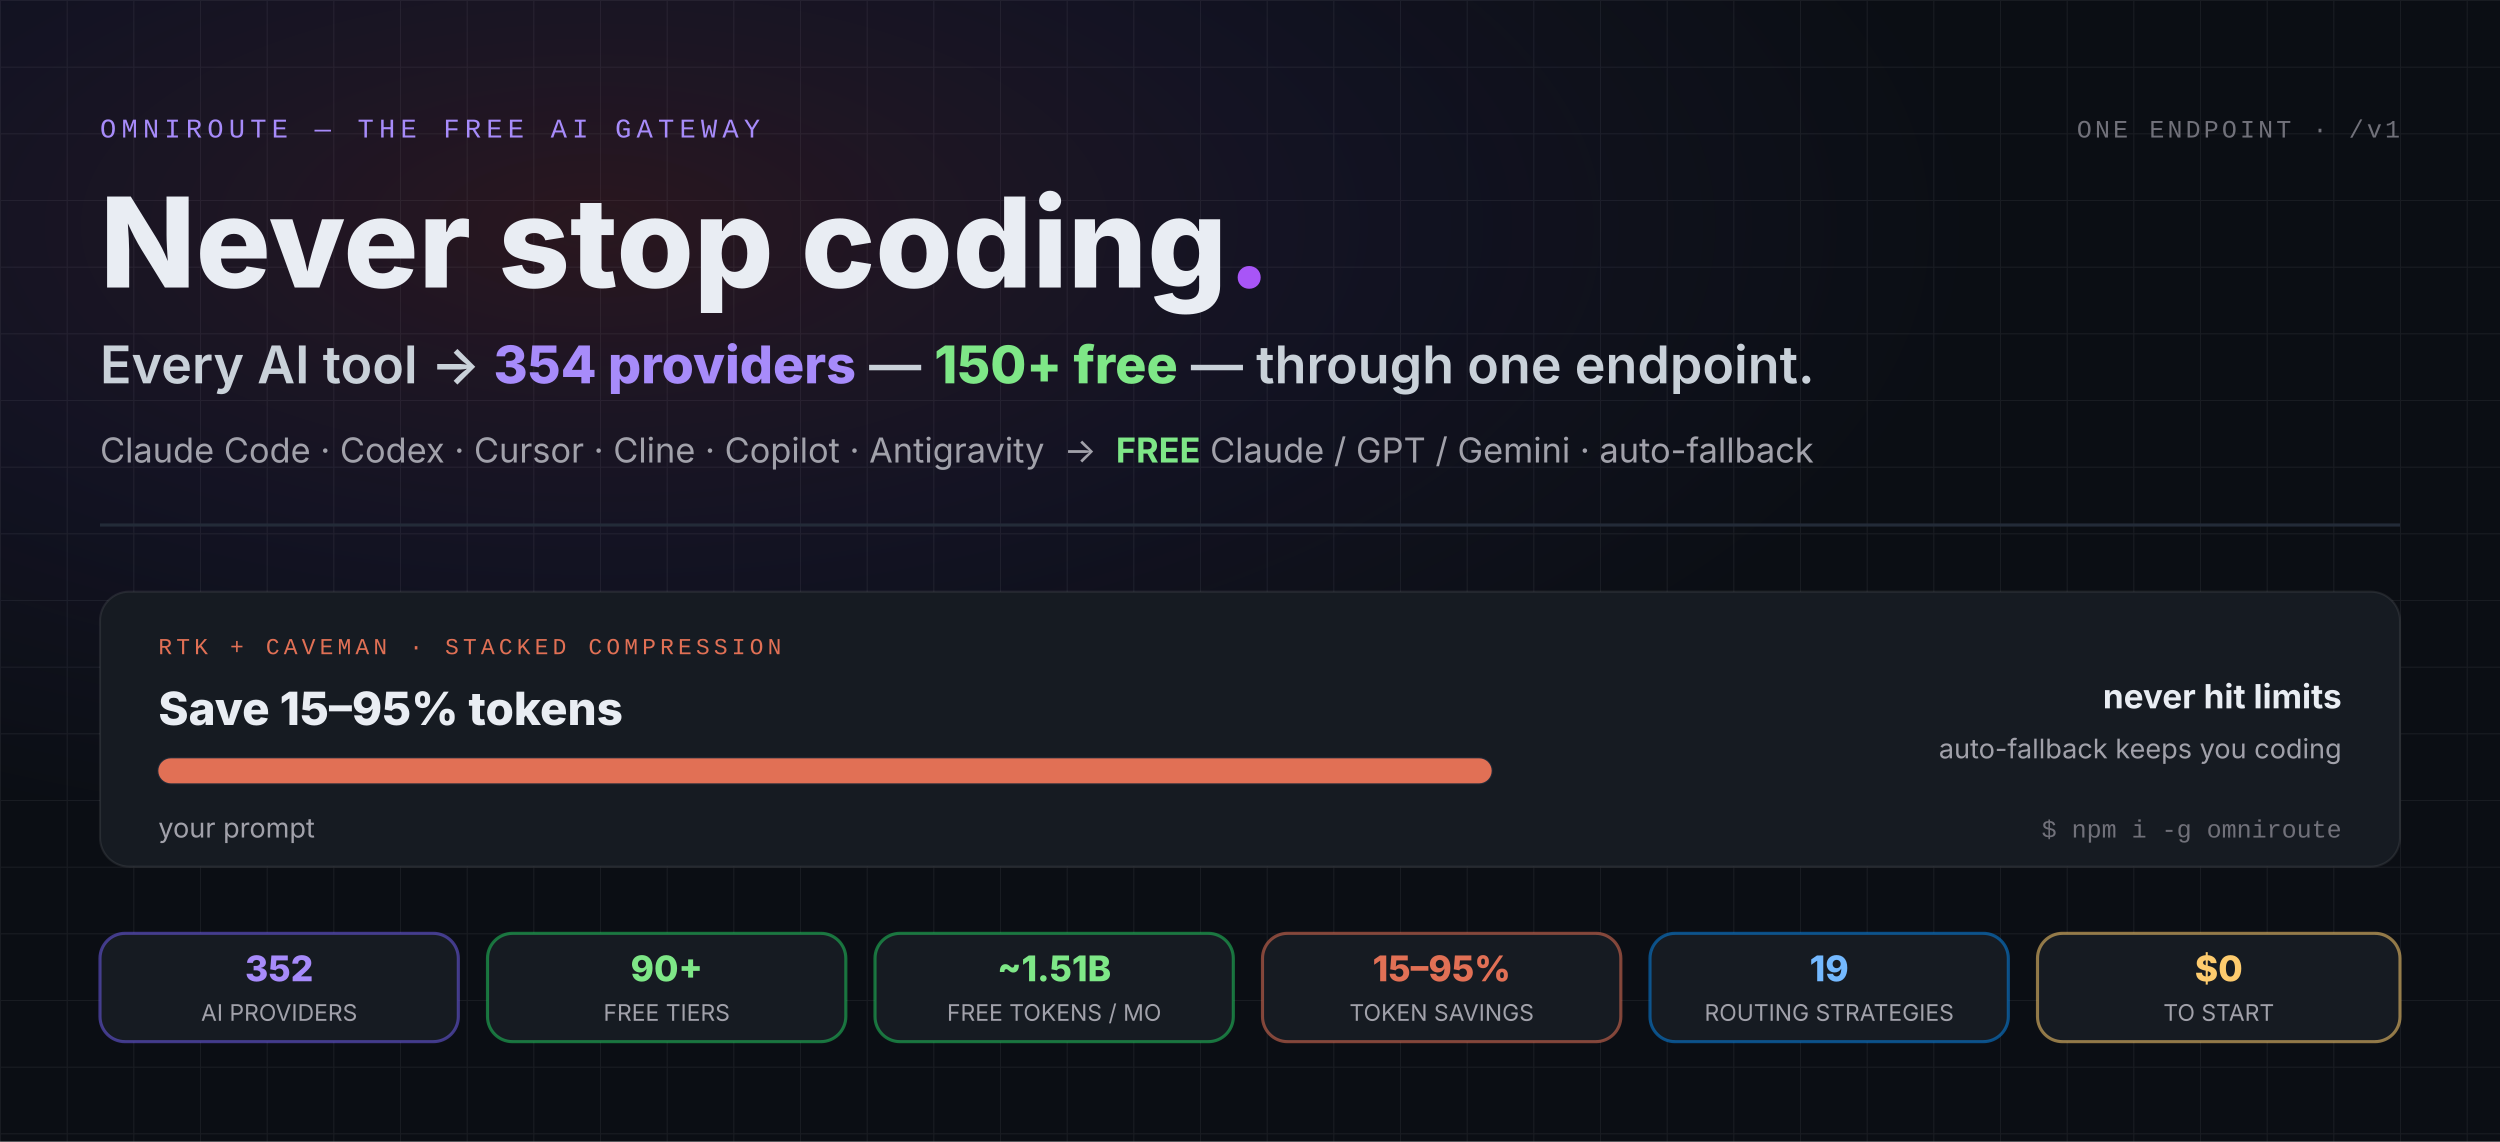
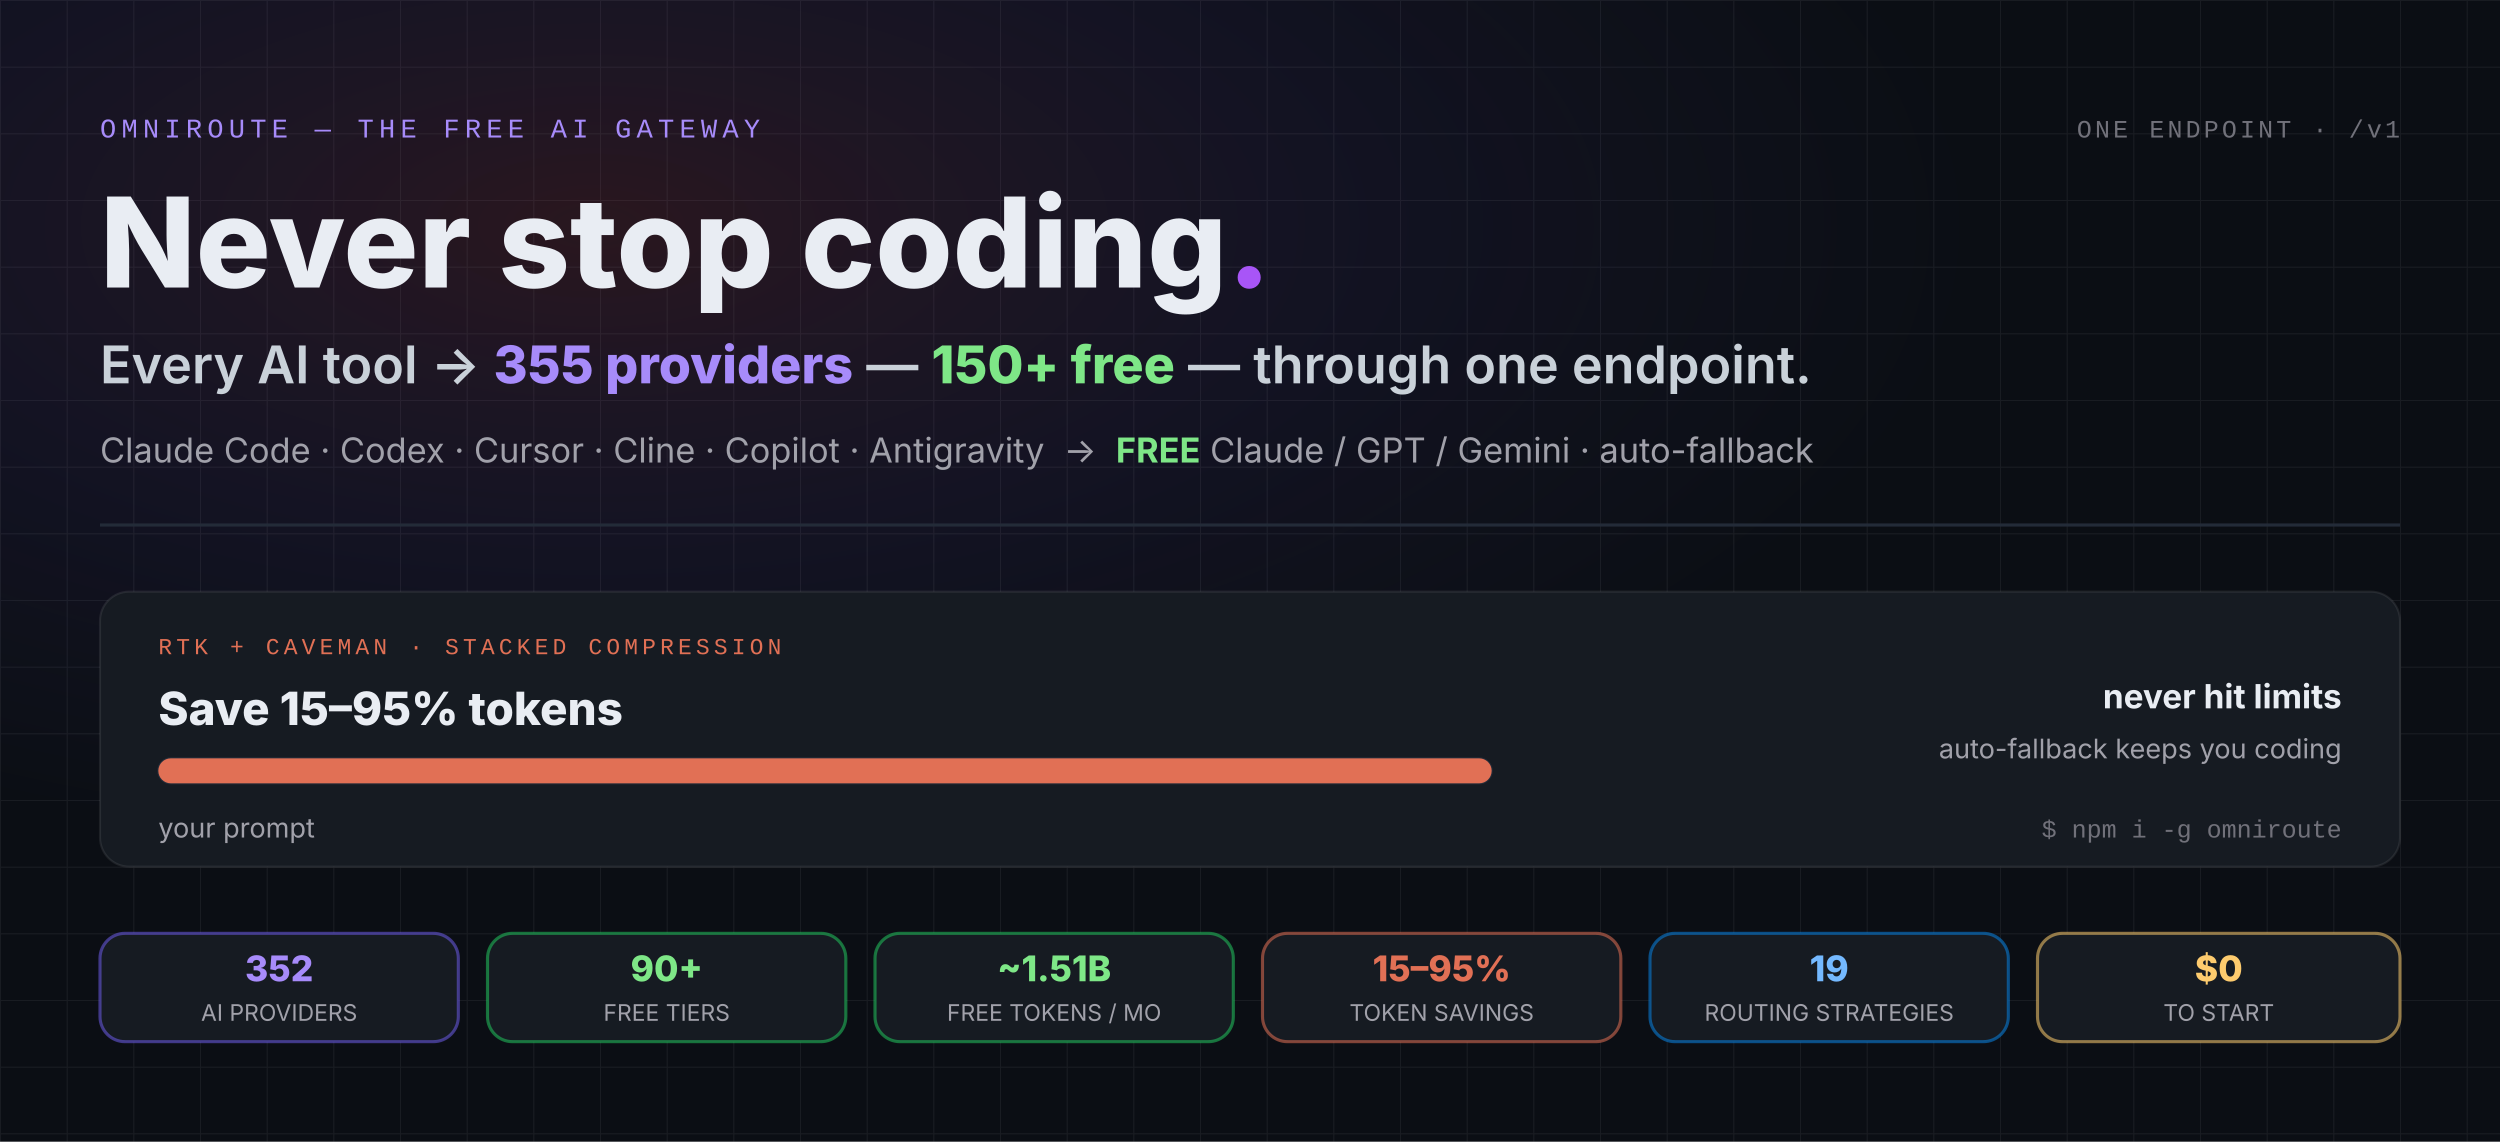
- <svg xmlns="http://www.w3.org/2000/svg" viewBox="0 0 1200 548" role="img" aria-label="OmniRoute hero: Never stop coding. Every AI tool to 354 providers — 150+ free — through one endpoint. Claude Code, Codex, Cursor, Cline, Copilot and Antigravity into free Claude, GPT and Gemini with auto-fallback. RTK + Caveman stacked compression saves 15 to 95 percent of tokens — about 89 percent average on tool-heavy sessions — so you never hit limits. Stats: 354 AI providers, 150+ free tiers, about 1.51B free tokens per month, 15 to 95 percent token savings, 19 routing strategies, zero dollars to start.">
+ <svg xmlns="http://www.w3.org/2000/svg" viewBox="0 0 1200 548" role="img" aria-label="OmniRoute hero: Never stop coding. Every AI tool to 355 providers — 150+ free — through one endpoint. Claude Code, Codex, Cursor, Cline, Copilot and Antigravity into free Claude, GPT and Gemini with auto-fallback. RTK + Caveman stacked compression saves 15 to 95 percent of tokens — about 89 percent average on tool-heavy sessions — so you never hit limits. Stats: 355 AI providers, 150+ free tiers, about 1.51B free tokens per month, 15 to 95 percent token savings, 19 routing strategies, zero dollars to start.">
  <defs>
    <pattern id="gridPaperH" width="32" height="32" patternUnits="userSpaceOnUse">
      <path d="M 32 0 L 0 0 0 32" fill="none" stroke="#ffffff" stroke-opacity="0.06" stroke-width="1" />
    </pattern>
    <radialGradient id="bgGlowH" cx="24%" cy="20%" r="55%">
      <stop offset="0%" stop-color="#e54d5e" stop-opacity="0.14" />
      <stop offset="55%" stop-color="#8b5cf6" stop-opacity="0.06" />
      <stop offset="100%" stop-color="#6366f1" stop-opacity="0" />
    </radialGradient>
    <linearGradient id="gradBrandH" x1="0" y1="0" x2="1" y2="1">
      <stop offset="0%" stop-color="#e54d5e" />
      <stop offset="100%" stop-color="#a855f7" />
    </linearGradient>
    <path id="dividerPathH" d="M 48,252 L 1152,252" />
  </defs>
  <rect width="1200" height="548" fill="#0b0e14" />
  <rect width="1200" height="548" fill="url(#gridPaperH)" />
  <rect width="1200" height="548" fill="url(#bgGlowH)" />
  <text x="48" y="66" font-family="Consolas, 'Courier New', monospace" font-size="13" letter-spacing="2.5" fill="#a78bfa">OMNIROUTE — THE FREE AI GATEWAY</text>
  <text x="1152" y="66" text-anchor="end" font-family="Consolas, 'Courier New', monospace" font-size="12" letter-spacing="1.5" fill="#71717a">ONE ENDPOINT · /v1</text>
  <text x="48" y="138" font-family="Inter, 'Segoe UI', Arial, Helvetica, system-ui, sans-serif" font-size="60" font-weight="800" fill="#e9edf3">Never stop coding<tspan fill="#a855f7">.</tspan>
  </text>
-   <text x="48" y="184" font-family="Inter, 'Segoe UI', Arial, Helvetica, system-ui, sans-serif" font-size="25" font-weight="600" fill="#c9d1d9">Every AI tool → <tspan fill="#a78bfa" font-weight="800">354 providers</tspan> — <tspan fill="#7ee787" font-weight="800">150+ free</tspan> — through one endpoint.</text>
+   <text x="48" y="184" font-family="Inter, 'Segoe UI', Arial, Helvetica, system-ui, sans-serif" font-size="25" font-weight="600" fill="#c9d1d9">Every AI tool → <tspan fill="#a78bfa" font-weight="800">355 providers</tspan> — <tspan fill="#7ee787" font-weight="800">150+ free</tspan> — through one endpoint.</text>
  <text x="48" y="222" font-family="Inter, 'Segoe UI', Arial, Helvetica, system-ui, sans-serif" font-size="16.5" fill="#a1a1aa">Claude Code · Codex · Cursor · Cline · Copilot · Antigravity  →  <tspan fill="#7ee787" font-weight="700">FREE</tspan> Claude / GPT / Gemini · auto-fallback</text>
  <line x1="48" y1="252" x2="1152" y2="252" stroke="#232b38" stroke-width="1.5" />
  <circle r="4" fill="url(#gradBrandH)" opacity="0">
    <animateMotion dur="6s" repeatCount="indefinite" keyPoints="0;1" keyTimes="0;1" calcMode="linear">
      <mpath href="#dividerPathH" />
    </animateMotion>
    <animate attributeName="opacity" values="0;0.9;0.9;0" keyTimes="0;0.08;0.6;0.75" dur="6s" repeatCount="indefinite" />
  </circle>
  <g>
    <rect x="48" y="284" width="1104" height="132" rx="14" fill="#161b22" stroke="#ffffff" stroke-opacity="0.08" stroke-width="1" />
    <text x="76" y="314" font-family="Consolas, 'Courier New', monospace" font-size="11" letter-spacing="2" fill="#e17055">RTK + CAVEMAN · STACKED COMPRESSION</text>
    <text x="76" y="348" font-family="Inter, 'Segoe UI', Arial, Helvetica, system-ui, sans-serif" font-size="22" font-weight="800" fill="#e9edf3">Save 15–95% tokens</text>
    <rect x="76" y="364" width="640" height="12" rx="6" fill="#0b0e14" stroke="#232b38" stroke-width="1" />
    <rect x="76" y="364" width="640" height="12" rx="6" fill="#e17055">
      <animate attributeName="width" values="640;640;70;70;640" keyTimes="0;0.12;0.5;0.88;1" dur="8s" repeatCount="indefinite" calcMode="spline" keySplines="0.4 0 0.2 1;0.4 0 0.2 1;0.4 0 0.2 1;0.4 0 0.2 1" />
    </rect>
    <text x="76" y="402" font-family="Inter, 'Segoe UI', Arial, Helvetica, system-ui, sans-serif" font-size="13" fill="#a1a1aa">your prompt
      <animate attributeName="opacity" values="1;1;0;0;1" keyTimes="0;0.12;0.35;0.88;1" dur="8s" repeatCount="indefinite" calcMode="discrete" />
    </text>
    <text x="76" y="402" font-family="Inter, 'Segoe UI', Arial, Helvetica, system-ui, sans-serif" font-size="13" font-weight="700" fill="#e17055" opacity="0">−89% avg on tool-heavy sessions
      <animate attributeName="opacity" values="0;0;1;1;0" keyTimes="0;0.35;0.36;0.88;1" dur="8s" repeatCount="indefinite" calcMode="discrete" />
    </text>
    <text x="1124" y="340" text-anchor="end" font-family="Inter, 'Segoe UI', Arial, Helvetica, system-ui, sans-serif" font-size="16" font-weight="700" fill="#e9edf3">never hit limits</text>
    <text x="1124" y="364" text-anchor="end" font-family="Inter, 'Segoe UI', Arial, Helvetica, system-ui, sans-serif" font-size="13" fill="#a1a1aa">auto-fallback keeps you coding</text>
    <text x="1124" y="402" text-anchor="end" font-family="Consolas, 'Courier New', monospace" font-size="12" fill="#71717a">$ npm i -g omniroute</text>
  </g>
  <g font-family="Inter, 'Segoe UI', Arial, Helvetica, system-ui, sans-serif" text-anchor="middle">
    <rect x="48" y="448" width="172" height="52" rx="12" fill="#161b22" stroke="#6c5ce7" stroke-opacity="0.55" stroke-width="1.5" />
    <text x="134" y="471" font-size="17" font-weight="800" fill="#a78bfa">352</text>
    <text x="134" y="490" font-size="11" fill="#a1a1aa">AI PROVIDERS</text>
    <rect x="234" y="448" width="172" height="52" rx="12" fill="#161b22" stroke="#22c55e" stroke-opacity="0.55" stroke-width="1.5" />
    <text x="320" y="471" font-size="17" font-weight="800" fill="#7ee787">90+</text>
    <text x="320" y="490" font-size="11" fill="#a1a1aa">FREE TIERS</text>
    <rect x="420" y="448" width="172" height="52" rx="12" fill="#161b22" stroke="#22c55e" stroke-opacity="0.55" stroke-width="1.5" />
    <text x="506" y="471" font-size="17" font-weight="800" fill="#7ee787">~1.51B</text>
    <text x="506" y="490" font-size="11" fill="#a1a1aa">FREE TOKENS / MO</text>
    <rect x="606" y="448" width="172" height="52" rx="12" fill="#161b22" stroke="#e17055" stroke-opacity="0.55" stroke-width="1.5" />
    <text x="692" y="471" font-size="17" font-weight="800" fill="#e17055">15–95%</text>
    <text x="692" y="490" font-size="11" fill="#a1a1aa">TOKEN SAVINGS</text>
    <rect x="792" y="448" width="172" height="52" rx="12" fill="#161b22" stroke="#0984e3" stroke-opacity="0.55" stroke-width="1.5" />
    <text x="878" y="471" font-size="17" font-weight="800" fill="#74b9ff">19</text>
    <text x="878" y="490" font-size="11" fill="#a1a1aa">ROUTING STRATEGIES</text>
    <rect x="978" y="448" width="174" height="52" rx="12" fill="#161b22" stroke="#fdcb6e" stroke-opacity="0.55" stroke-width="1.5" />
    <text x="1065" y="471" font-size="17" font-weight="800" fill="#fdcb6e">$0</text>
    <text x="1065" y="490" font-size="11" fill="#a1a1aa">TO START</text>
  </g>
</svg>
